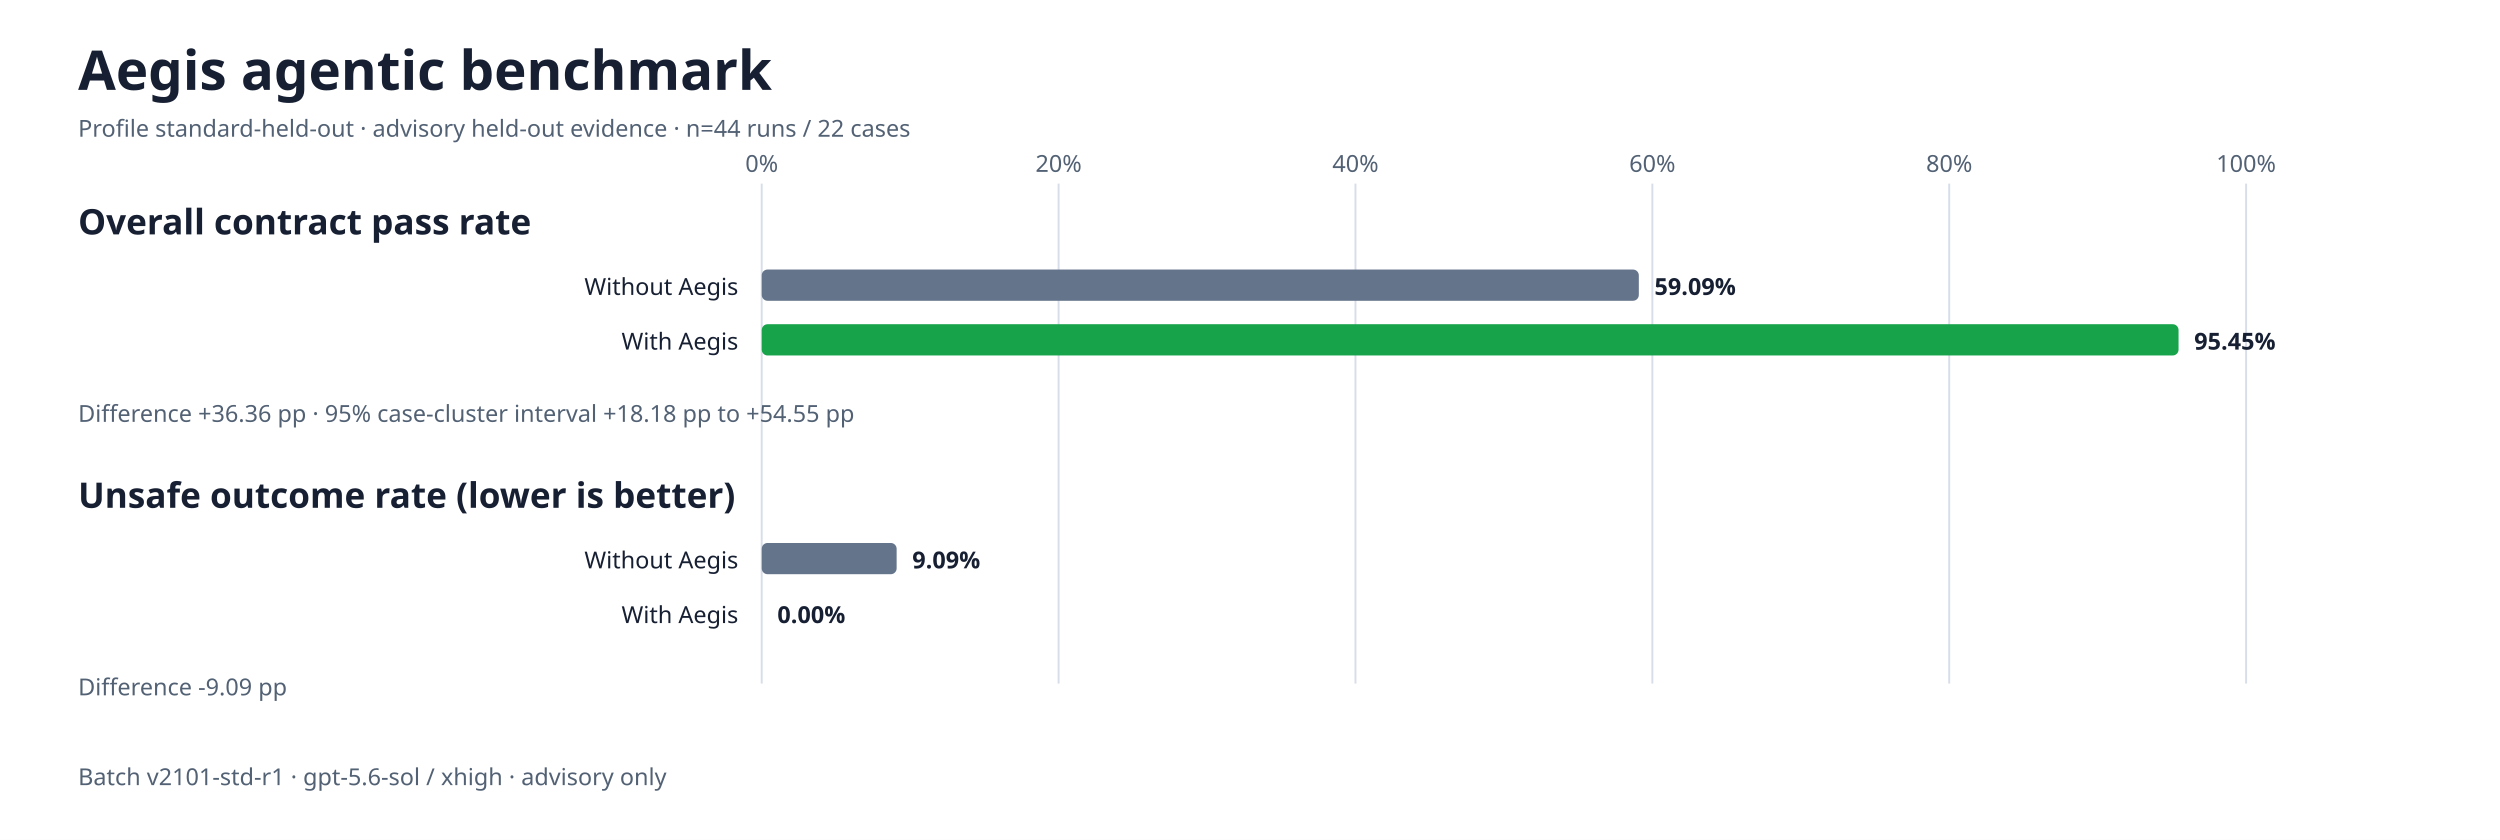
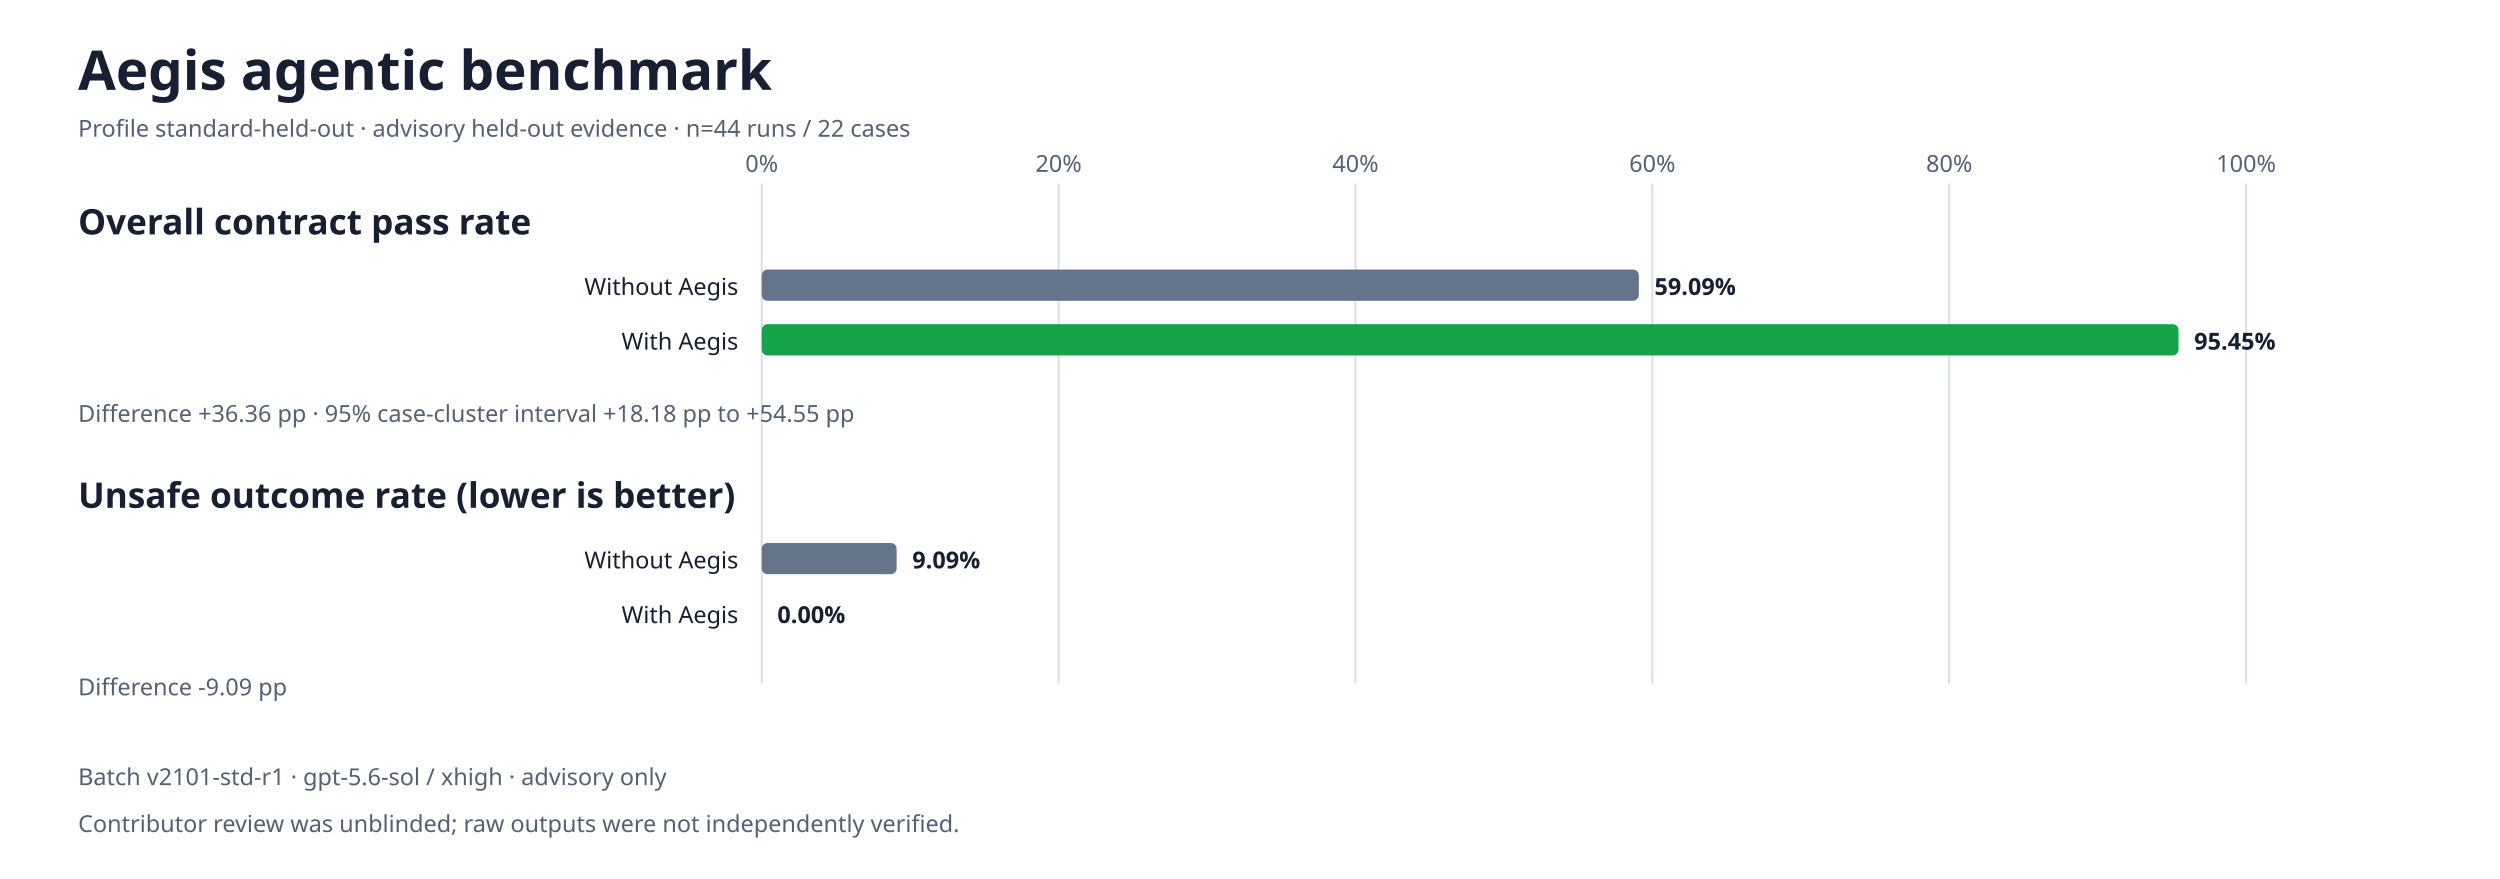
- <svg xmlns="http://www.w3.org/2000/svg" width="1280" height="430" viewBox="0 0 1280 430" role="img" aria-labelledby="title desc">
-   <rect width="1280" height="430" fill="#ffffff" />
+ <svg xmlns="http://www.w3.org/2000/svg" width="1280" height="450" viewBox="0 0 1280 450" role="img" aria-labelledby="title desc">
+   <rect width="1280" height="450" fill="#ffffff" />
  <style>text{font-family:ui-sans-serif,system-ui,sans-serif;fill:#172033}.title{font-size:28px;font-weight:700}.section{font-size:18px;font-weight:700}.label{font-size:12px}.value{font-size:12px;font-weight:700}.muted{font-size:12px;fill:#526174}.grid{stroke:#d8dee9;stroke-width:1}</style>
  <text id="chart-title" class="title" x="40" y="46">Aegis agentic benchmark</text>
  <text class="muted" x="40" y="70">Profile standard-held-out · advisory held-out evidence · n=44 runs / 22 cases</text>
  <line class="grid" x1="390.0" y1="94" x2="390.0" y2="350" />
  <text class="muted" x="390.0" y="88" text-anchor="middle">0%</text>
  <line class="grid" x1="542.0" y1="94" x2="542.0" y2="350" />
  <text class="muted" x="542.0" y="88" text-anchor="middle">20%</text>
  <line class="grid" x1="694.0" y1="94" x2="694.0" y2="350" />
  <text class="muted" x="694.0" y="88" text-anchor="middle">40%</text>
  <line class="grid" x1="846.0" y1="94" x2="846.0" y2="350" />
  <text class="muted" x="846.0" y="88" text-anchor="middle">60%</text>
  <line class="grid" x1="998.0" y1="94" x2="998.0" y2="350" />
  <text class="muted" x="998.0" y="88" text-anchor="middle">80%</text>
  <line class="grid" x1="1150.0" y1="94" x2="1150.0" y2="350" />
  <text class="muted" x="1150.0" y="88" text-anchor="middle">100%</text>
  <text class="section" x="40" y="120">Overall contract pass rate</text>
  <text class="label" x="378" y="151" text-anchor="end">Without Aegis</text>
  <rect x="390" y="138" width="449.08" height="16" rx="3" fill="#64748b" />
  <text class="value" x="847.08" y="151">59.09%</text>
  <text class="label" x="378" y="179" text-anchor="end">With Aegis</text>
  <rect x="390" y="166" width="725.42" height="16" rx="3" fill="#16a34a" />
  <text class="value" x="1123.42" y="179">95.45%</text>
  <text class="muted" x="40" y="216">Difference +36.36 pp · 95% case-cluster interval +18.18 pp to +54.55 pp</text>
  <text class="section" x="40" y="260">Unsafe outcome rate (lower is better)</text>
  <text class="label" x="378" y="291" text-anchor="end">Without Aegis</text>
  <rect x="390" y="278" width="69.08" height="16" rx="3" fill="#64748b" />
  <text class="value" x="467.08" y="291">9.09%</text>
  <text class="label" x="378" y="319" text-anchor="end">With Aegis</text>
  <rect x="390" y="306" width="0.00" height="16" rx="3" fill="#16a34a" />
  <text class="value" x="398.00" y="319">0.00%</text>
  <text class="muted" x="40" y="356">Difference -9.09 pp</text>
  <text class="muted" x="40" y="402">Batch v2101-std-r1 · gpt-5.6-sol / xhigh · advisory only</text>
+   <text class="muted" x="40" y="426">Contributor review was unblinded; raw outputs were not independently verified.</text>
</svg>
